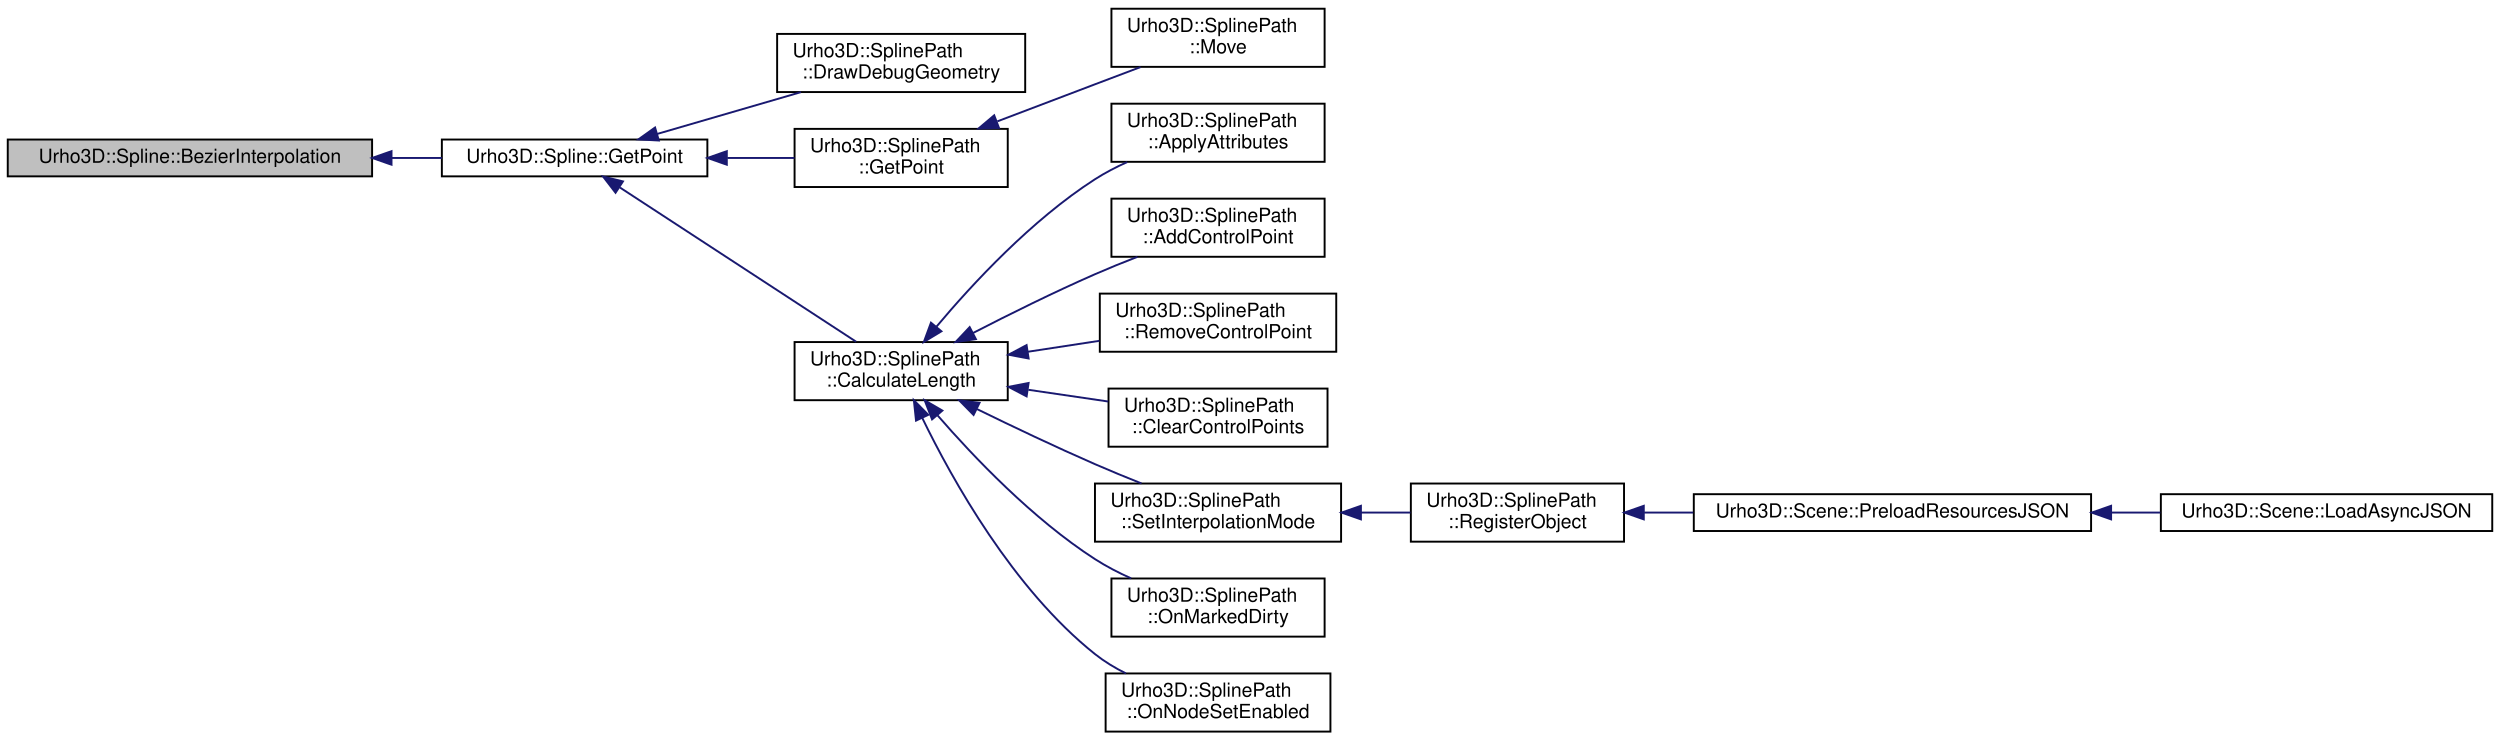
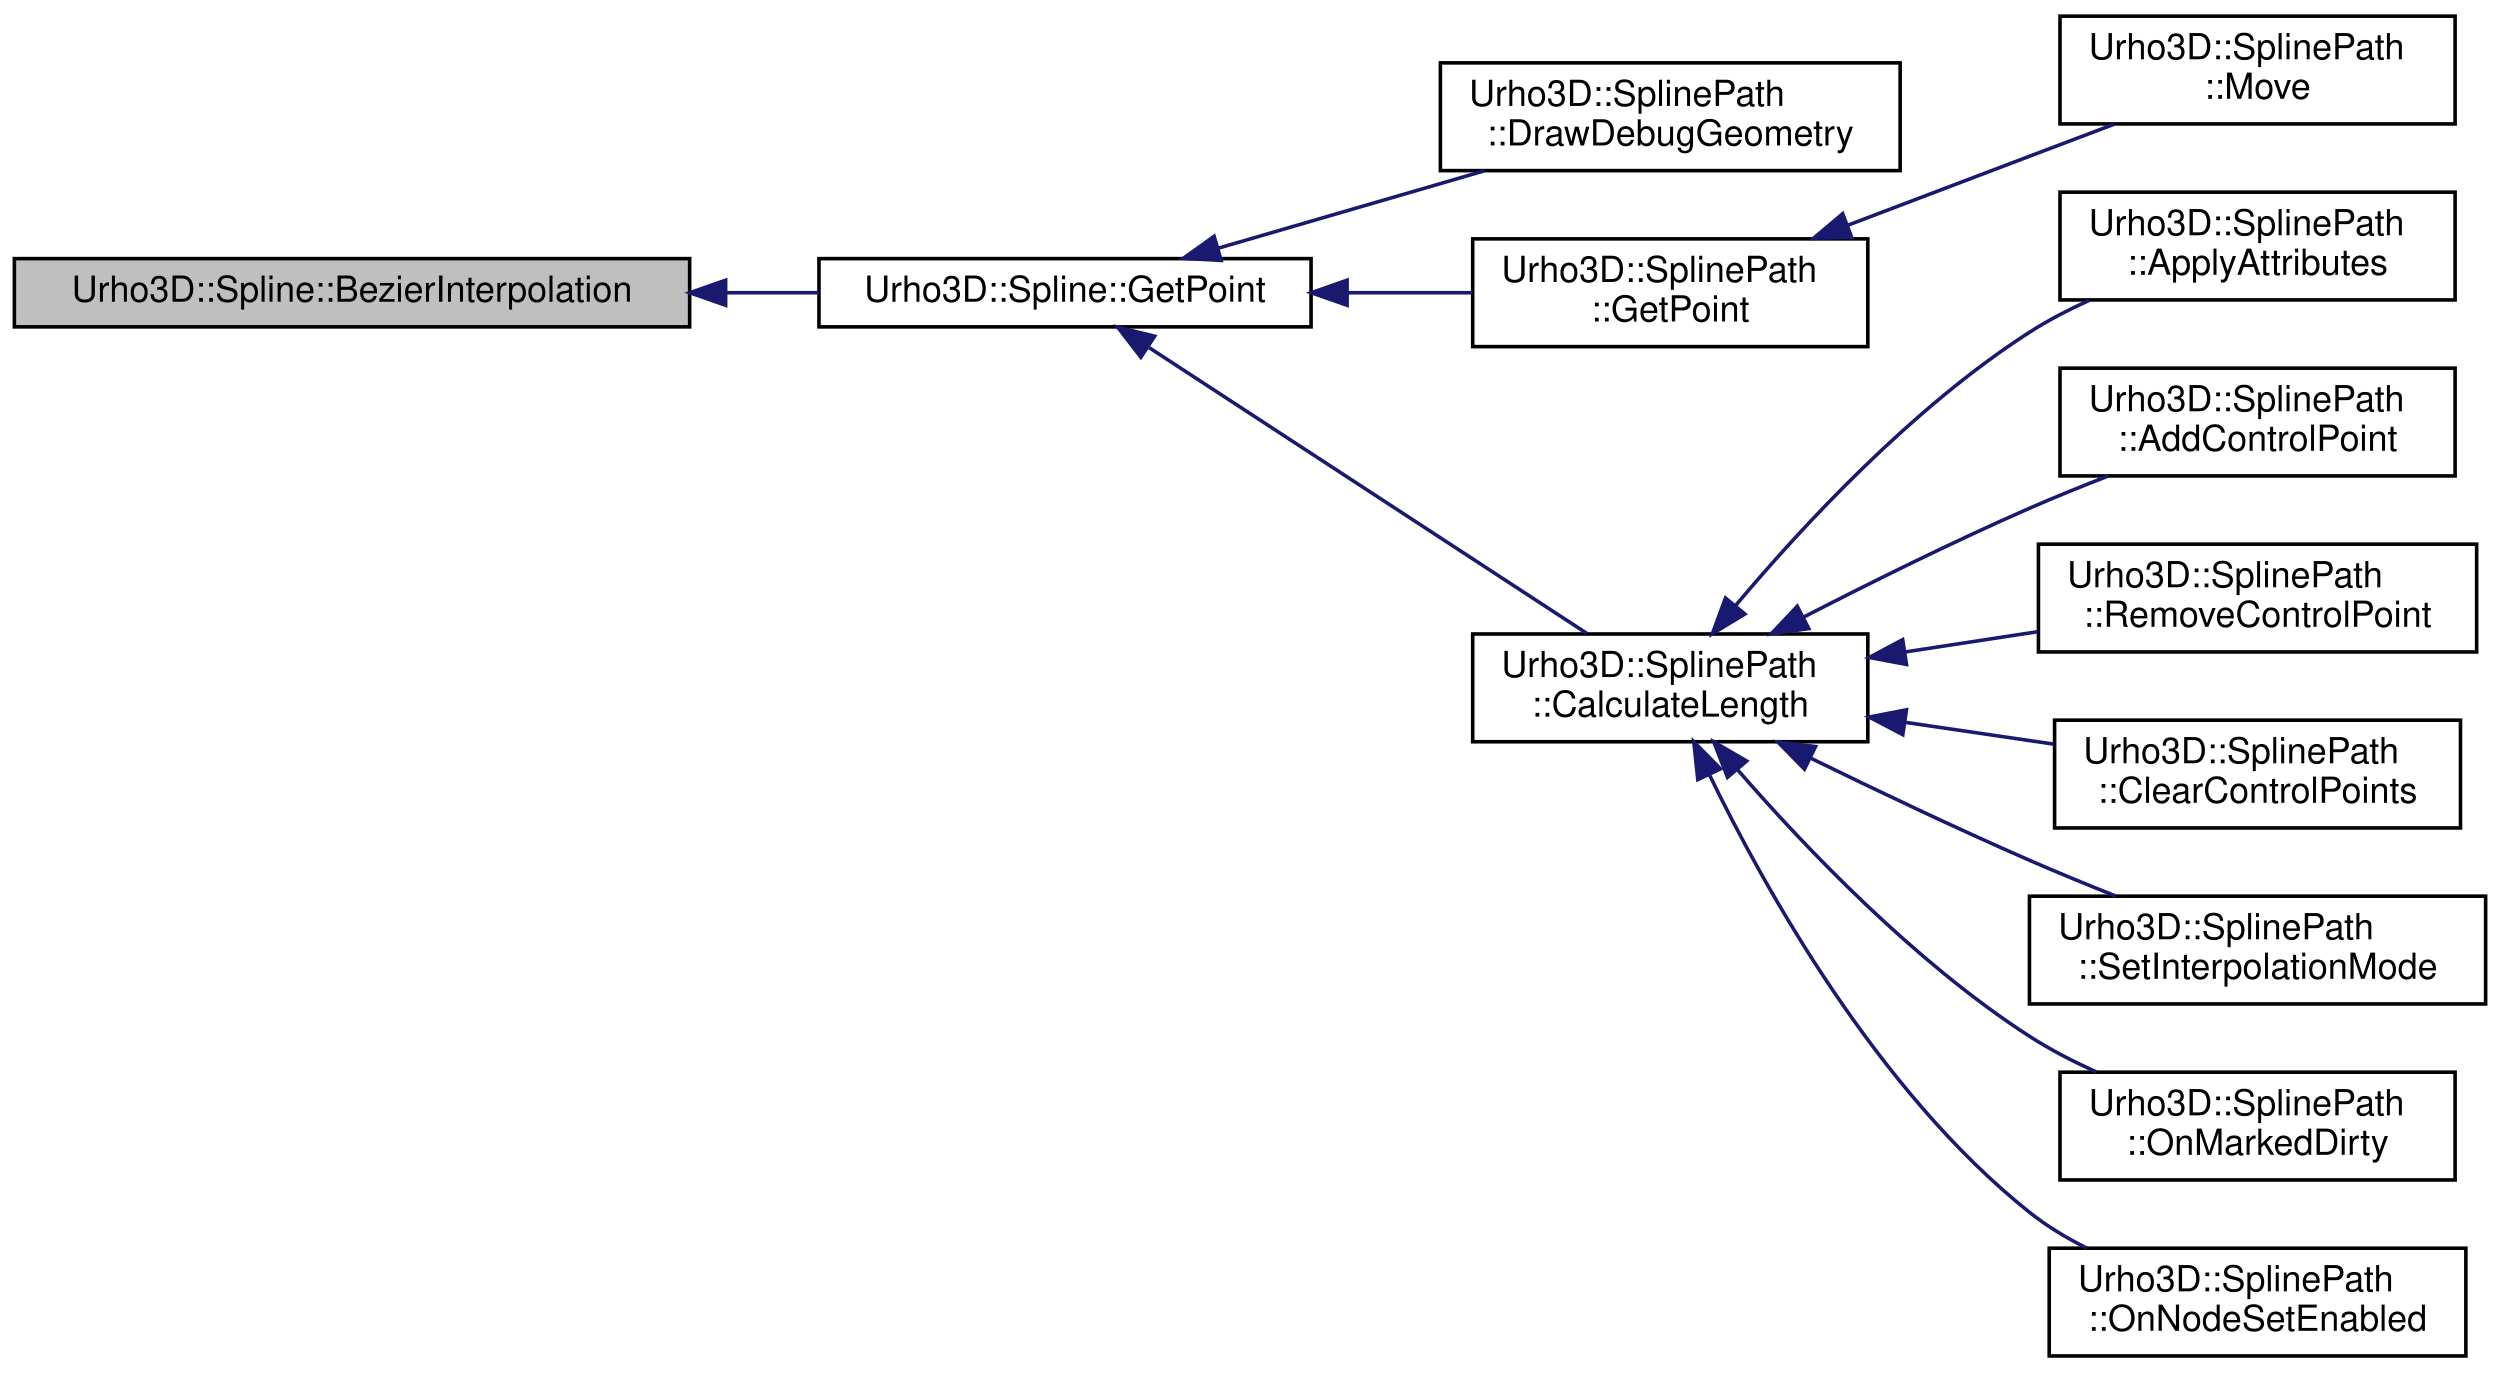
- <svg xmlns="http://www.w3.org/2000/svg" xmlns:xlink="http://www.w3.org/1999/xlink" width="1290pt" height="382pt" viewBox="0.00 0.00 1290.00 382.00">
+ <svg xmlns="http://www.w3.org/2000/svg" xmlns:xlink="http://www.w3.org/1999/xlink" width="696pt" height="382pt" viewBox="0.00 0.00 696.00 382.00">
  <g id="graph0" class="graph" transform="scale(1 1) rotate(0) translate(4 378)">
    <g id="node1" class="node">
      <polygon fill="#bfbfbf" stroke="#000000" points="0,-287 0,-306 188,-306 188,-287 0,-287" />
      <text text-anchor="middle" x="94" y="-294" font-family="Helvetica,sans-Serif" font-size="10.00" fill="#000000">Urho3D::Spline::BezierInterpolation</text>
    </g>
    <g id="node2" class="node">
      <g id="a_node2">
        <a xlink:href="class_urho3_d_1_1_spline.html#a7ece7665efcb2fb858921e5798cdb3ea" target="_top" xlink:title="Return the T of the point of the spline at f from 0.f - 1.f. ">
          <polygon fill="none" stroke="#000000" points="224,-287 224,-306 361,-306 361,-287 224,-287" />
          <text text-anchor="middle" x="292.5" y="-294" font-family="Helvetica,sans-Serif" font-size="10.00" fill="#000000">Urho3D::Spline::GetPoint</text>
        </a>
      </g>
    </g>
    <g id="edge1" class="edge">
      <path fill="none" stroke="#191970" d="M198.257,-296.5C206.973,-296.5 215.637,-296.5 223.98,-296.5" />
      <polygon fill="#191970" stroke="#191970" points="198.018,-293 188.018,-296.5 198.018,-300 198.018,-293" />
    </g>
    <g id="node3" class="node">
      <g id="a_node3">
        <a xlink:href="class_urho3_d_1_1_spline_path.html#ae6a554f14b5e726a7525d2b7f7158262" target="_top" xlink:title="Draw the Debug Geometry. ">
          <polygon fill="none" stroke="#000000" points="397,-330.5 397,-360.5 525,-360.5 525,-330.5 397,-330.5" />
          <text text-anchor="start" x="405" y="-348.5" font-family="Helvetica,sans-Serif" font-size="10.00" fill="#000000">Urho3D::SplinePath</text>
          <text text-anchor="middle" x="461" y="-337.5" font-family="Helvetica,sans-Serif" font-size="10.00" fill="#000000">::DrawDebugGeometry</text>
        </a>
      </g>
    </g>
    <g id="edge2" class="edge">
      <path fill="none" stroke="#191970" d="M335.023,-308.866C357.584,-315.426 385.485,-323.54 409.291,-330.463" />
      <polygon fill="#191970" stroke="#191970" points="335.968,-305.496 325.389,-306.064 334.013,-312.217 335.968,-305.496" />
    </g>
    <g id="node4" class="node">
      <g id="a_node4">
        <a xlink:href="class_urho3_d_1_1_spline_path.html#aefdd5c1d63769dccefaf37053d09e5e4" target="_top" xlink:title="Get a point on the SplinePath from 0.f to 1.f where 0 is the start and 1 is the end. ">
          <polygon fill="none" stroke="#000000" points="406,-281.5 406,-311.5 516,-311.5 516,-281.5 406,-281.5" />
          <text text-anchor="start" x="414" y="-299.5" font-family="Helvetica,sans-Serif" font-size="10.00" fill="#000000">Urho3D::SplinePath</text>
          <text text-anchor="middle" x="461" y="-288.5" font-family="Helvetica,sans-Serif" font-size="10.00" fill="#000000">::GetPoint</text>
        </a>
      </g>
    </g>
    <g id="edge3" class="edge">
      <path fill="none" stroke="#191970" d="M371.274,-296.5C382.993,-296.5 394.853,-296.5 405.943,-296.5" />
      <polygon fill="#191970" stroke="#191970" points="371.035,-293 361.035,-296.5 371.035,-300 371.035,-293" />
    </g>
    <g id="node6" class="node">
      <g id="a_node6">
        <a xlink:href="class_urho3_d_1_1_spline_path.html#a36d325ce97cc0e763e2feb1f62c3f606" target="_top" xlink:title="Calculate the length of the SplinePath. Used for movement calculations. ">
          <polygon fill="none" stroke="#000000" points="406,-171.5 406,-201.5 516,-201.5 516,-171.5 406,-171.5" />
          <text text-anchor="start" x="414" y="-189.5" font-family="Helvetica,sans-Serif" font-size="10.00" fill="#000000">Urho3D::SplinePath</text>
          <text text-anchor="middle" x="461" y="-178.5" font-family="Helvetica,sans-Serif" font-size="10.00" fill="#000000">::CalculateLength</text>
        </a>
      </g>
    </g>
    <g id="edge5" class="edge">
      <path fill="none" stroke="#191970" d="M315.897,-281.226C348.079,-260.217 405.654,-222.631 437.755,-201.675" />
      <polygon fill="#191970" stroke="#191970" points="313.619,-278.533 307.159,-286.931 317.445,-284.395 313.619,-278.533" />
    </g>
    <g id="node5" class="node">
      <g id="a_node5">
        <a xlink:href="class_urho3_d_1_1_spline_path.html#ae41c6741a56b4f3509acc433c64f93b7" target="_top" xlink:title="Move the controlled Node to the next position along the SplinePath based off the Speed value...">
          <polygon fill="none" stroke="#000000" points="569.5,-343.5 569.5,-373.5 679.5,-373.5 679.5,-343.5 569.5,-343.5" />
          <text text-anchor="start" x="577.5" y="-361.5" font-family="Helvetica,sans-Serif" font-size="10.00" fill="#000000">Urho3D::SplinePath</text>
          <text text-anchor="middle" x="624.5" y="-350.5" font-family="Helvetica,sans-Serif" font-size="10.00" fill="#000000">::Move</text>
        </a>
      </g>
    </g>
    <g id="edge4" class="edge">
      <path fill="none" stroke="#191970" d="M510.634,-315.381C526.702,-321.488 544.605,-328.286 561,-334.5 568.604,-337.382 576.722,-340.454 584.525,-343.404" />
      <polygon fill="#191970" stroke="#191970" points="511.487,-311.961 500.896,-311.679 509,-318.504 511.487,-311.961" />
    </g>
    <g id="node7" class="node">
      <g id="a_node7">
        <a xlink:href="class_urho3_d_1_1_spline_path.html#a050f0c34ef856d7794b007bb1bc6d5db" target="_top" xlink:title="Apply Attributes to the SplinePath. ">
          <polygon fill="none" stroke="#000000" points="569.5,-294.5 569.5,-324.5 679.5,-324.5 679.5,-294.5 569.5,-294.5" />
          <text text-anchor="start" x="577.5" y="-312.5" font-family="Helvetica,sans-Serif" font-size="10.00" fill="#000000">Urho3D::SplinePath</text>
          <text text-anchor="middle" x="624.5" y="-301.5" font-family="Helvetica,sans-Serif" font-size="10.00" fill="#000000">::ApplyAttributes</text>
        </a>
      </g>
    </g>
    <g id="edge6" class="edge">
      <path fill="none" stroke="#191970" d="M479.211,-209.444C497.763,-231.519 528.373,-264.547 561,-285.5 566.157,-288.812 571.838,-291.768 577.619,-294.377" />
      <polygon fill="#191970" stroke="#191970" points="481.776,-207.054 472.712,-201.568 476.377,-211.509 481.776,-207.054" />
    </g>
    <g id="node8" class="node">
      <g id="a_node8">
        <a xlink:href="class_urho3_d_1_1_spline_path.html#aeda8d385fe734579f66408158582ada0" target="_top" xlink:title="Add a Node to the SplinePath as a Control Point. ">
          <polygon fill="none" stroke="#000000" points="569.5,-245.5 569.5,-275.5 679.5,-275.5 679.5,-245.5 569.5,-245.5" />
          <text text-anchor="start" x="577.5" y="-263.5" font-family="Helvetica,sans-Serif" font-size="10.00" fill="#000000">Urho3D::SplinePath</text>
          <text text-anchor="middle" x="624.5" y="-252.5" font-family="Helvetica,sans-Serif" font-size="10.00" fill="#000000">::AddControlPoint</text>
        </a>
      </g>
    </g>
    <g id="edge7" class="edge">
      <path fill="none" stroke="#191970" d="M498.126,-206.198C516.778,-215.802 539.855,-227.247 561,-236.5 568.018,-239.571 575.566,-242.63 582.922,-245.485" />
      <polygon fill="#191970" stroke="#191970" points="499.57,-203.004 489.082,-201.507 496.348,-209.218 499.57,-203.004" />
    </g>
    <g id="node9" class="node">
      <g id="a_node9">
        <a xlink:href="class_urho3_d_1_1_spline_path.html#a0f115ec8c2245008faf5687aca256a4e" target="_top" xlink:title="Remove a Node Control Point from the SplinePath. ">
          <polygon fill="none" stroke="#000000" points="563.5,-196.5 563.5,-226.5 685.5,-226.5 685.5,-196.5 563.5,-196.5" />
          <text text-anchor="start" x="571.5" y="-214.5" font-family="Helvetica,sans-Serif" font-size="10.00" fill="#000000">Urho3D::SplinePath</text>
          <text text-anchor="middle" x="624.5" y="-203.5" font-family="Helvetica,sans-Serif" font-size="10.00" fill="#000000">::RemoveControlPoint</text>
        </a>
      </g>
    </g>
    <g id="edge8" class="edge">
      <path fill="none" stroke="#191970" d="M526.432,-196.505C538.6,-198.365 551.271,-200.303 563.306,-202.143" />
      <polygon fill="#191970" stroke="#191970" points="526.768,-193.016 516.354,-194.964 525.71,-199.935 526.768,-193.016" />
    </g>
    <g id="node10" class="node">
      <g id="a_node10">
        <a xlink:href="class_urho3_d_1_1_spline_path.html#ae029f501c426c03362faf3f51678eefb" target="_top" xlink:title="Clear the Control Points from the SplinePath. ">
          <polygon fill="none" stroke="#000000" points="568,-147.5 568,-177.5 681,-177.5 681,-147.5 568,-147.5" />
          <text text-anchor="start" x="576" y="-165.5" font-family="Helvetica,sans-Serif" font-size="10.00" fill="#000000">Urho3D::SplinePath</text>
          <text text-anchor="middle" x="624.5" y="-154.5" font-family="Helvetica,sans-Serif" font-size="10.00" fill="#000000">::ClearControlPoints</text>
        </a>
      </g>
    </g>
    <g id="edge9" class="edge">
      <path fill="none" stroke="#191970" d="M526.633,-176.866C540.269,-174.864 554.528,-172.771 567.81,-170.821" />
      <polygon fill="#191970" stroke="#191970" points="525.739,-173.459 516.354,-178.375 526.756,-180.385 525.739,-173.459" />
    </g>
    <g id="node11" class="node">
      <g id="a_node11">
        <a xlink:href="class_urho3_d_1_1_spline_path.html#ae9a6a13c7f1d9f24065cd015265a469f" target="_top" xlink:title="Set the Interpolation Mode. ">
          <polygon fill="none" stroke="#000000" points="561,-98.5 561,-128.5 688,-128.5 688,-98.5 561,-98.5" />
          <text text-anchor="start" x="569" y="-116.5" font-family="Helvetica,sans-Serif" font-size="10.00" fill="#000000">Urho3D::SplinePath</text>
          <text text-anchor="middle" x="624.5" y="-105.5" font-family="Helvetica,sans-Serif" font-size="10.00" fill="#000000">::SetInterpolationMode</text>
        </a>
      </g>
    </g>
    <g id="edge10" class="edge">
      <path fill="none" stroke="#191970" d="M500.136,-166.905C518.474,-157.932 540.708,-147.351 561,-138.5 568.711,-135.137 577.029,-131.716 585.024,-128.529" />
      <polygon fill="#191970" stroke="#191970" points="498.36,-163.878 490.932,-171.433 501.45,-170.159 498.36,-163.878" />
    </g>
-     <g id="node15" class="node">
-       <g id="a_node15">
+     <g id="node12" class="node">
+       <g id="a_node12">
        <a xlink:href="class_urho3_d_1_1_spline_path.html#a52f7ac7452d9c538da76d297030d8841" target="_top" xlink:title="Listener to manage Control Point movement. ">
          <polygon fill="none" stroke="#000000" points="569.5,-49.5 569.5,-79.5 679.5,-79.5 679.5,-49.5 569.5,-49.5" />
          <text text-anchor="start" x="577.5" y="-67.5" font-family="Helvetica,sans-Serif" font-size="10.00" fill="#000000">Urho3D::SplinePath</text>
          <text text-anchor="middle" x="624.5" y="-56.5" font-family="Helvetica,sans-Serif" font-size="10.00" fill="#000000">::OnMarkedDirty</text>
        </a>
      </g>
    </g>
-     <g id="edge14" class="edge">
+     <g id="edge11" class="edge">
      <path fill="none" stroke="#191970" d="M479.681,-163.775C498.38,-142.236 528.914,-110.185 561,-89.5 566.776,-85.777 573.194,-82.457 579.667,-79.55" />
      <polygon fill="#191970" stroke="#191970" points="476.944,-161.59 473.116,-171.469 482.269,-166.134 476.944,-161.59" />
    </g>
-     <g id="node16" class="node">
-       <g id="a_node16">
+     <g id="node13" class="node">
+       <g id="a_node13">
        <a xlink:href="class_urho3_d_1_1_spline_path.html#a70332b257f6b5adc371291208dd7e430" target="_top" xlink:title="Listener to manage Control Point enabling. ">
          <polygon fill="none" stroke="#000000" points="566.5,-.5 566.5,-30.5 682.5,-30.5 682.5,-.5 566.5,-.5" />
          <text text-anchor="start" x="574.5" y="-18.5" font-family="Helvetica,sans-Serif" font-size="10.00" fill="#000000">Urho3D::SplinePath</text>
          <text text-anchor="middle" x="624.5" y="-7.5" font-family="Helvetica,sans-Serif" font-size="10.00" fill="#000000">::OnNodeSetEnabled</text>
        </a>
      </g>
    </g>
-     <g id="edge15" class="edge">
+     <g id="edge12" class="edge">
      <path fill="none" stroke="#191970" d="M471.852,-162.406C487.368,-130.444 518.752,-74.155 561,-40.5 565.819,-36.661 571.3,-33.351 576.976,-30.512" />
      <polygon fill="#191970" stroke="#191970" points="468.666,-160.956 467.552,-171.492 474.994,-163.95 468.666,-160.956" />
    </g>
-     <g id="node12" class="node">
-       <g id="a_node12">
-         <a xlink:href="class_urho3_d_1_1_spline_path.html#a0c940eaebcacf000d99883f747d03b1d" target="_top" xlink:title="Register object factory. ">
-           <polygon fill="none" stroke="#000000" points="724,-98.5 724,-128.5 834,-128.5 834,-98.5 724,-98.5" />
-           <text text-anchor="start" x="732" y="-116.5" font-family="Helvetica,sans-Serif" font-size="10.00" fill="#000000">Urho3D::SplinePath</text>
-           <text text-anchor="middle" x="779" y="-105.5" font-family="Helvetica,sans-Serif" font-size="10.00" fill="#000000">::RegisterObject</text>
-         </a>
-       </g>
-     </g>
-     <g id="edge11" class="edge">
-       <path fill="none" stroke="#191970" d="M698.27,-113.5C706.864,-113.5 715.515,-113.5 723.798,-113.5" />
-       <polygon fill="#191970" stroke="#191970" points="698.233,-110 688.233,-113.5 698.233,-117 698.233,-110" />
-     </g>
-     <g id="node13" class="node">
-       <g id="a_node13">
-         <a xlink:href="class_urho3_d_1_1_scene.html#a96adc07853e2b6104564db2d10b22fdb" target="_top" xlink:title="Preload resources from a JSON scene or object prefab file. ">
-           <polygon fill="none" stroke="#000000" points="870,-104 870,-123 1075,-123 1075,-104 870,-104" />
-           <text text-anchor="middle" x="972.5" y="-111" font-family="Helvetica,sans-Serif" font-size="10.00" fill="#000000">Urho3D::Scene::PreloadResourcesJSON</text>
-         </a>
-       </g>
-     </g>
-     <g id="edge12" class="edge">
-       <path fill="none" stroke="#191970" d="M844.36,-113.5C852.547,-113.5 861.07,-113.5 869.657,-113.5" />
-       <polygon fill="#191970" stroke="#191970" points="844.19,-110 834.19,-113.5 844.19,-117 844.19,-110" />
-     </g>
-     <g id="node14" class="node">
-       <g id="a_node14">
-         <a xlink:href="class_urho3_d_1_1_scene.html#aa66ba16b03bd936a00b96e18da703947" target="_top" xlink:title="Load from a JSON file asynchronously. Return true if started successfully. The LOAD_RESOURCES_ONLY mo...">
-           <polygon fill="none" stroke="#000000" points="1111,-104 1111,-123 1282,-123 1282,-104 1111,-104" />
-           <text text-anchor="middle" x="1196.5" y="-111" font-family="Helvetica,sans-Serif" font-size="10.00" fill="#000000">Urho3D::Scene::LoadAsyncJSON</text>
-         </a>
-       </g>
-     </g>
-     <g id="edge13" class="edge">
-       <path fill="none" stroke="#191970" d="M1085.338,-113.5C1093.878,-113.5 1102.411,-113.5 1110.739,-113.5" />
-       <polygon fill="#191970" stroke="#191970" points="1085.322,-110 1075.322,-113.5 1085.322,-117 1085.322,-110" />
-     </g>
  </g>
</svg>
